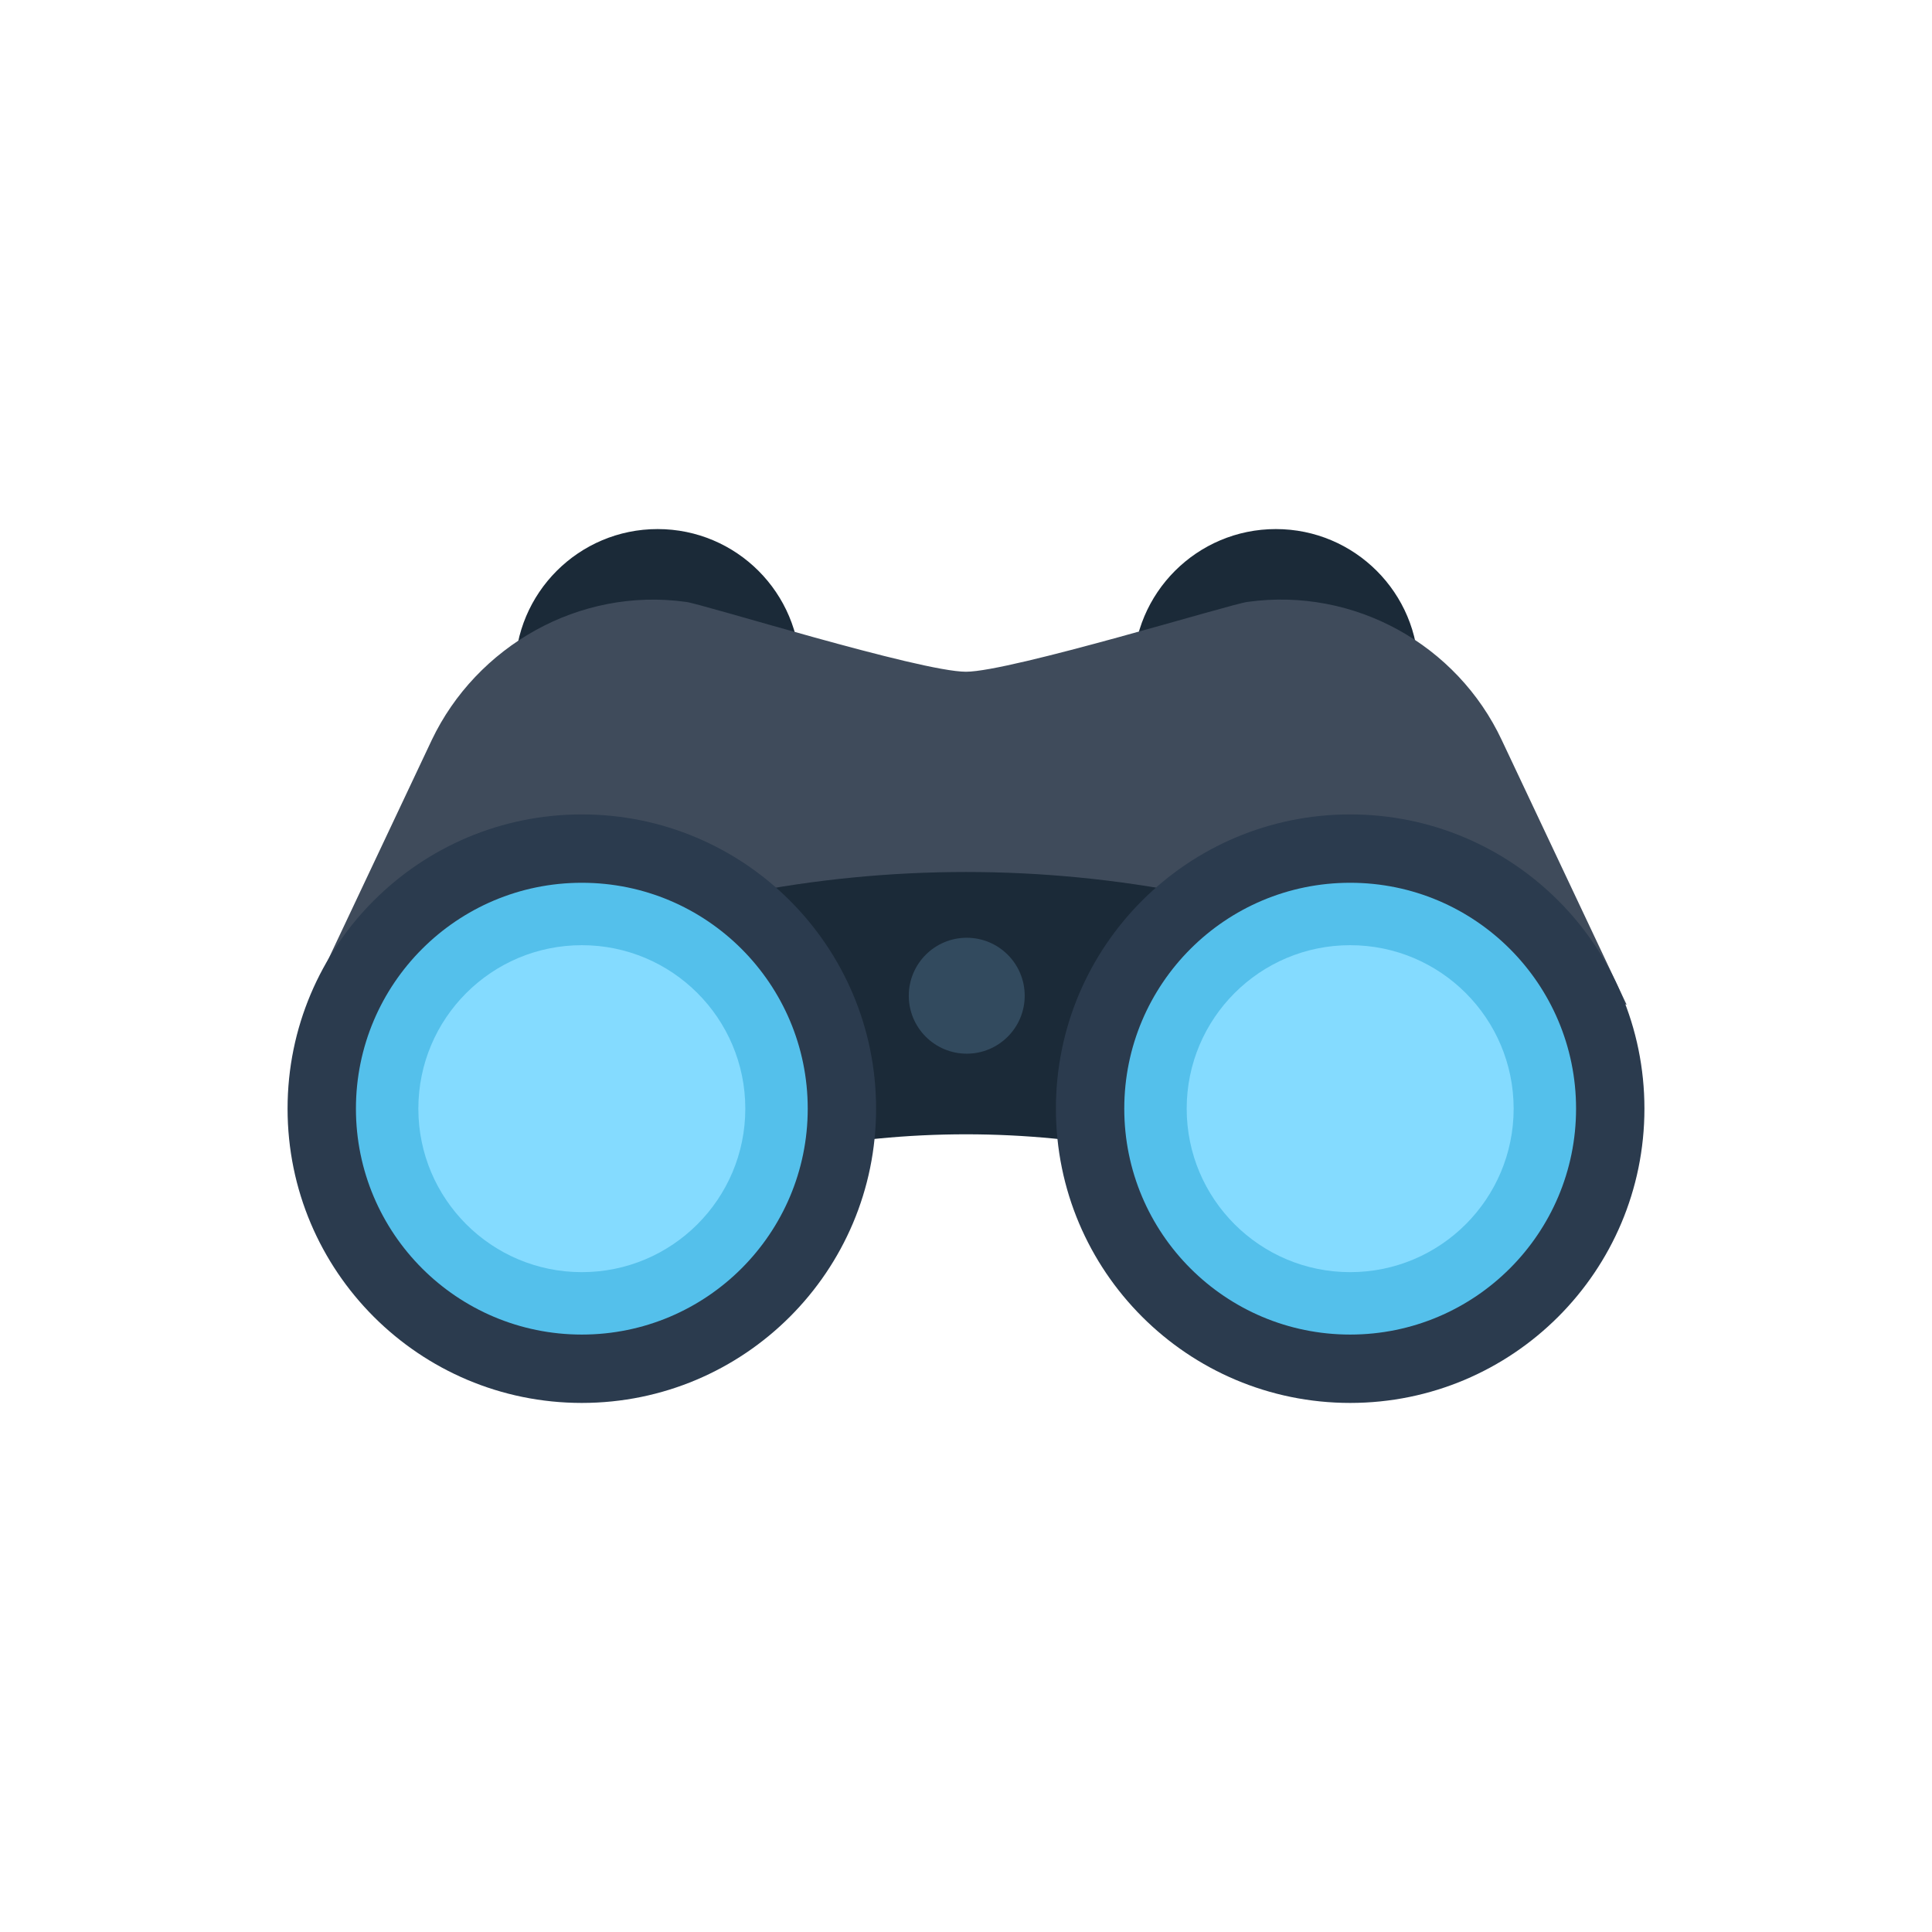
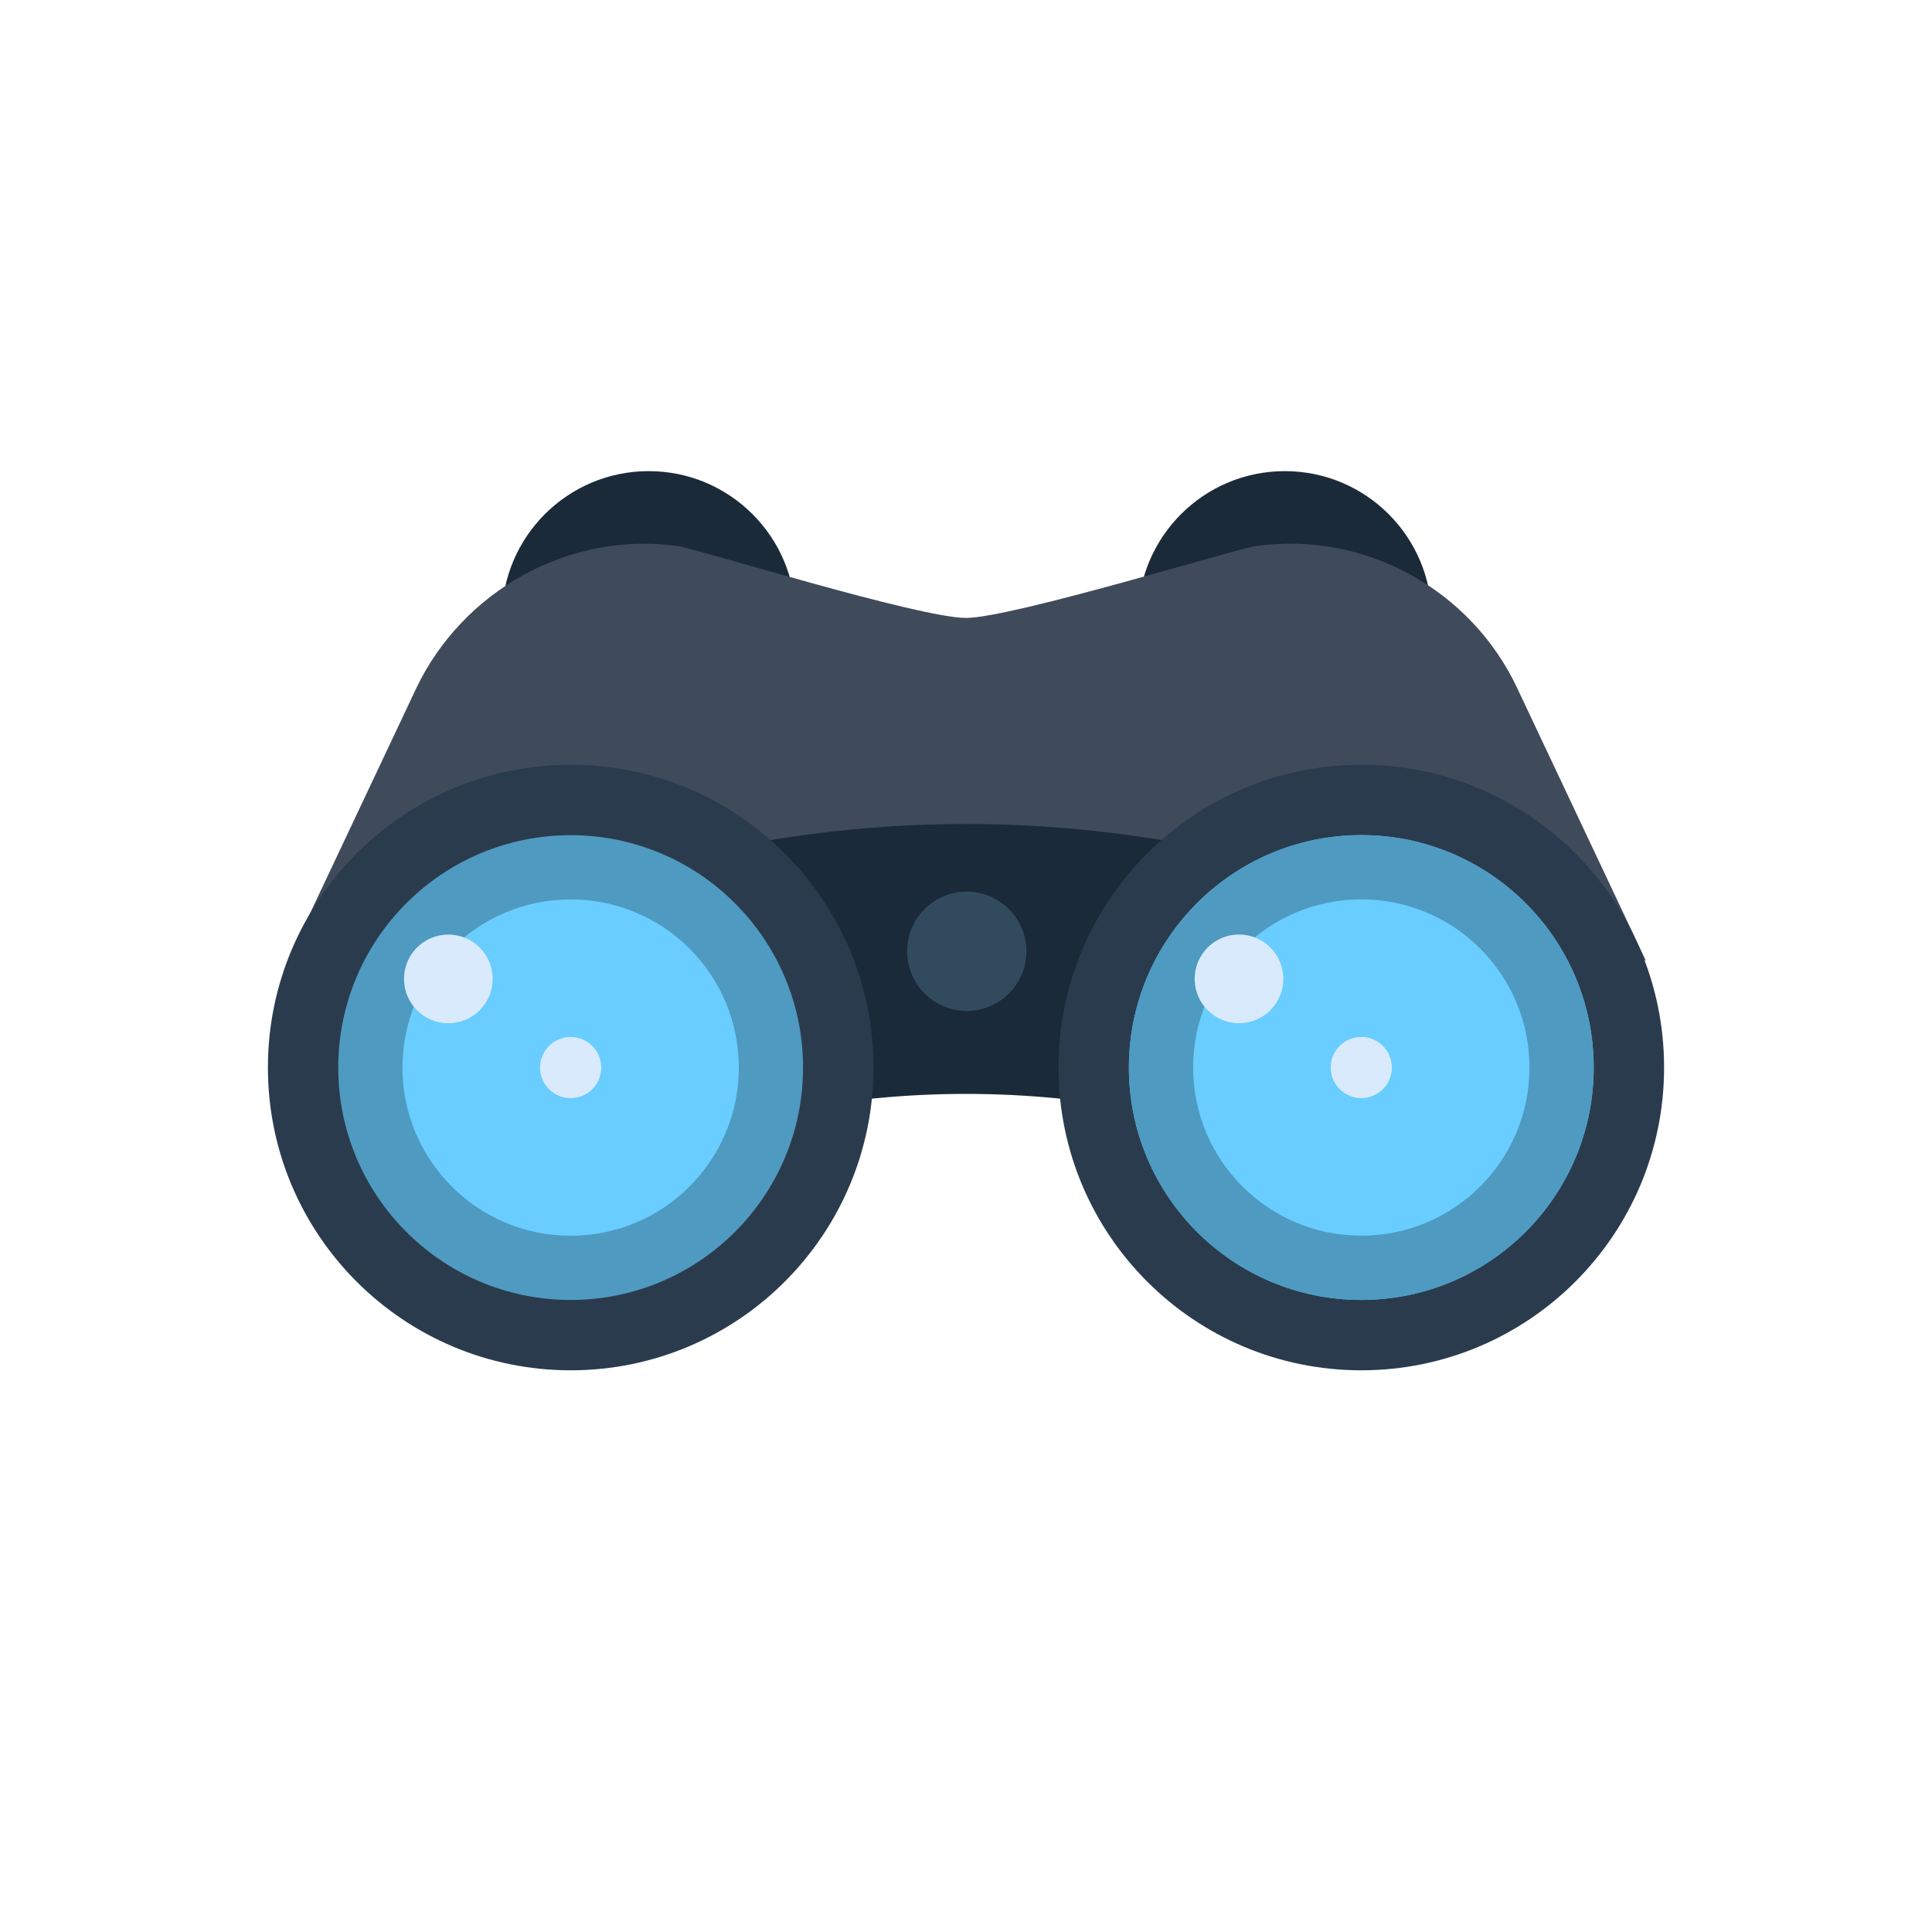
<svg xmlns="http://www.w3.org/2000/svg" width="100%" height="100%" viewBox="0 0 512 512" version="1.1" xml:space="preserve" style="fill-rule:evenodd;clip-rule:evenodd;stroke-linejoin:round;stroke-miterlimit:2;">
-   <circle cx="174.277" cy="178.018" r="37.809" style="fill:#1b2a38;" />
-   <circle cx="338.117" cy="178.018" r="37.809" style="fill:#1b2a38;" />
-   <path d="M397.982,196.135c-11.815,-25.206 -38.991,-40.566 -67.348,-36.628c-3.938,0.394 -62.819,18.511 -74.635,18.511c-12.209,0 -70.301,-18.117 -74.239,-18.511c-28.357,-3.938 -55.532,11.815 -67.348,36.628l-33.083,70.105l174.868,-33.083l174.868,33.083l-33.083,-70.105Z" style="fill:#3f4b5b;fill-rule:nonzero;" />
-   <path d="M347.175,318.621c-58.289,-24.025 -124.062,-24.025 -182.351,0c-8.665,-21.268 -17.723,-42.535 -26.388,-64.197c75.225,-31.114 159.902,-31.114 235.126,0c-8.663,21.268 -17.328,42.536 -26.387,64.197Z" style="fill:#1b2a38;fill-rule:nonzero;" />
-   <circle cx="154.191" cy="293.809" r="77.982" style="fill:#2b3b4e;" />
-   <circle cx="154.191" cy="293.809" r="59.865" style="fill:#54c0eb;" />
-   <circle cx="154.191" cy="293.809" r="43.323" style="fill:#84dbff;" />
-   <circle cx="357.809" cy="293.809" r="77.982" style="fill:#2b3b4e;" />
-   <circle cx="357.809" cy="293.809" r="59.865" style="fill:#54c0eb;" />
-   <circle cx="357.809" cy="293.809" r="43.323" style="fill:#84dbff;" />
-   <circle cx="256.197" cy="263.876" r="15.36" style="fill:#324a5e;" />
+   <circle cx="171.909" cy="163.759" r="38.904" style="fill:#1b2a38;" />
+   <circle cx="340.496" cy="163.759" r="38.904" style="fill:#1b2a38;" />
+   <path d="M402.096,182.401c-12.158,-25.937 -40.121,-41.742 -69.3,-37.69c-4.052,0.406 -64.639,19.048 -76.797,19.048c-12.563,-0 -72.338,-18.642 -76.39,-19.048c-29.178,-4.052 -57.141,12.158 -69.299,37.69l-34.042,72.136l179.935,-34.042l179.934,34.042l-34.041,-72.136Z" style="fill:#3f4b5b;fill-rule:nonzero;" />
+   <path d="M349.817,308.435c-59.978,-24.721 -127.657,-24.721 -187.635,0c-8.916,-21.884 -18.236,-43.767 -27.152,-66.057c77.404,-32.015 164.535,-32.015 241.938,0c-8.914,21.885 -17.83,43.769 -27.151,66.057Z" style="fill:#1b2a38;fill-rule:nonzero;" />
+   <circle cx="151.241" cy="282.904" r="80.241" style="fill:#2b3b4e;" />
+   <circle cx="151.227" cy="282.918" r="61.586" style="fill:#4f9ac0;" />
+   <circle cx="151.227" cy="282.918" r="44.568" style="fill:#69cdff;" />
+   <circle cx="151.227" cy="282.918" r="8.103" style="fill:#d9eafc;" />
+   <circle cx="118.814" cy="259.419" r="11.75" style="fill:#d9eafc;" />
+   <circle cx="360.759" cy="282.904" r="80.241" style="fill:#2b3b4e;" />
+   <circle cx="360.759" cy="282.904" r="61.599" style="fill:#54c0eb;" />
+   <circle cx="360.759" cy="282.904" r="44.578" style="fill:#84dbff;" />
+   <circle cx="256.203" cy="252.104" r="15.805" style="fill:#324a5e;" />
+   <circle cx="360.759" cy="282.904" r="61.586" style="fill:#4f9ac0;" />
+   <circle cx="360.759" cy="282.904" r="44.568" style="fill:#69cdff;" />
+   <circle cx="360.759" cy="282.904" r="8.103" style="fill:#d9eafc;" />
+   <circle cx="328.345" cy="259.405" r="11.75" style="fill:#d9eafc;" />
</svg>
